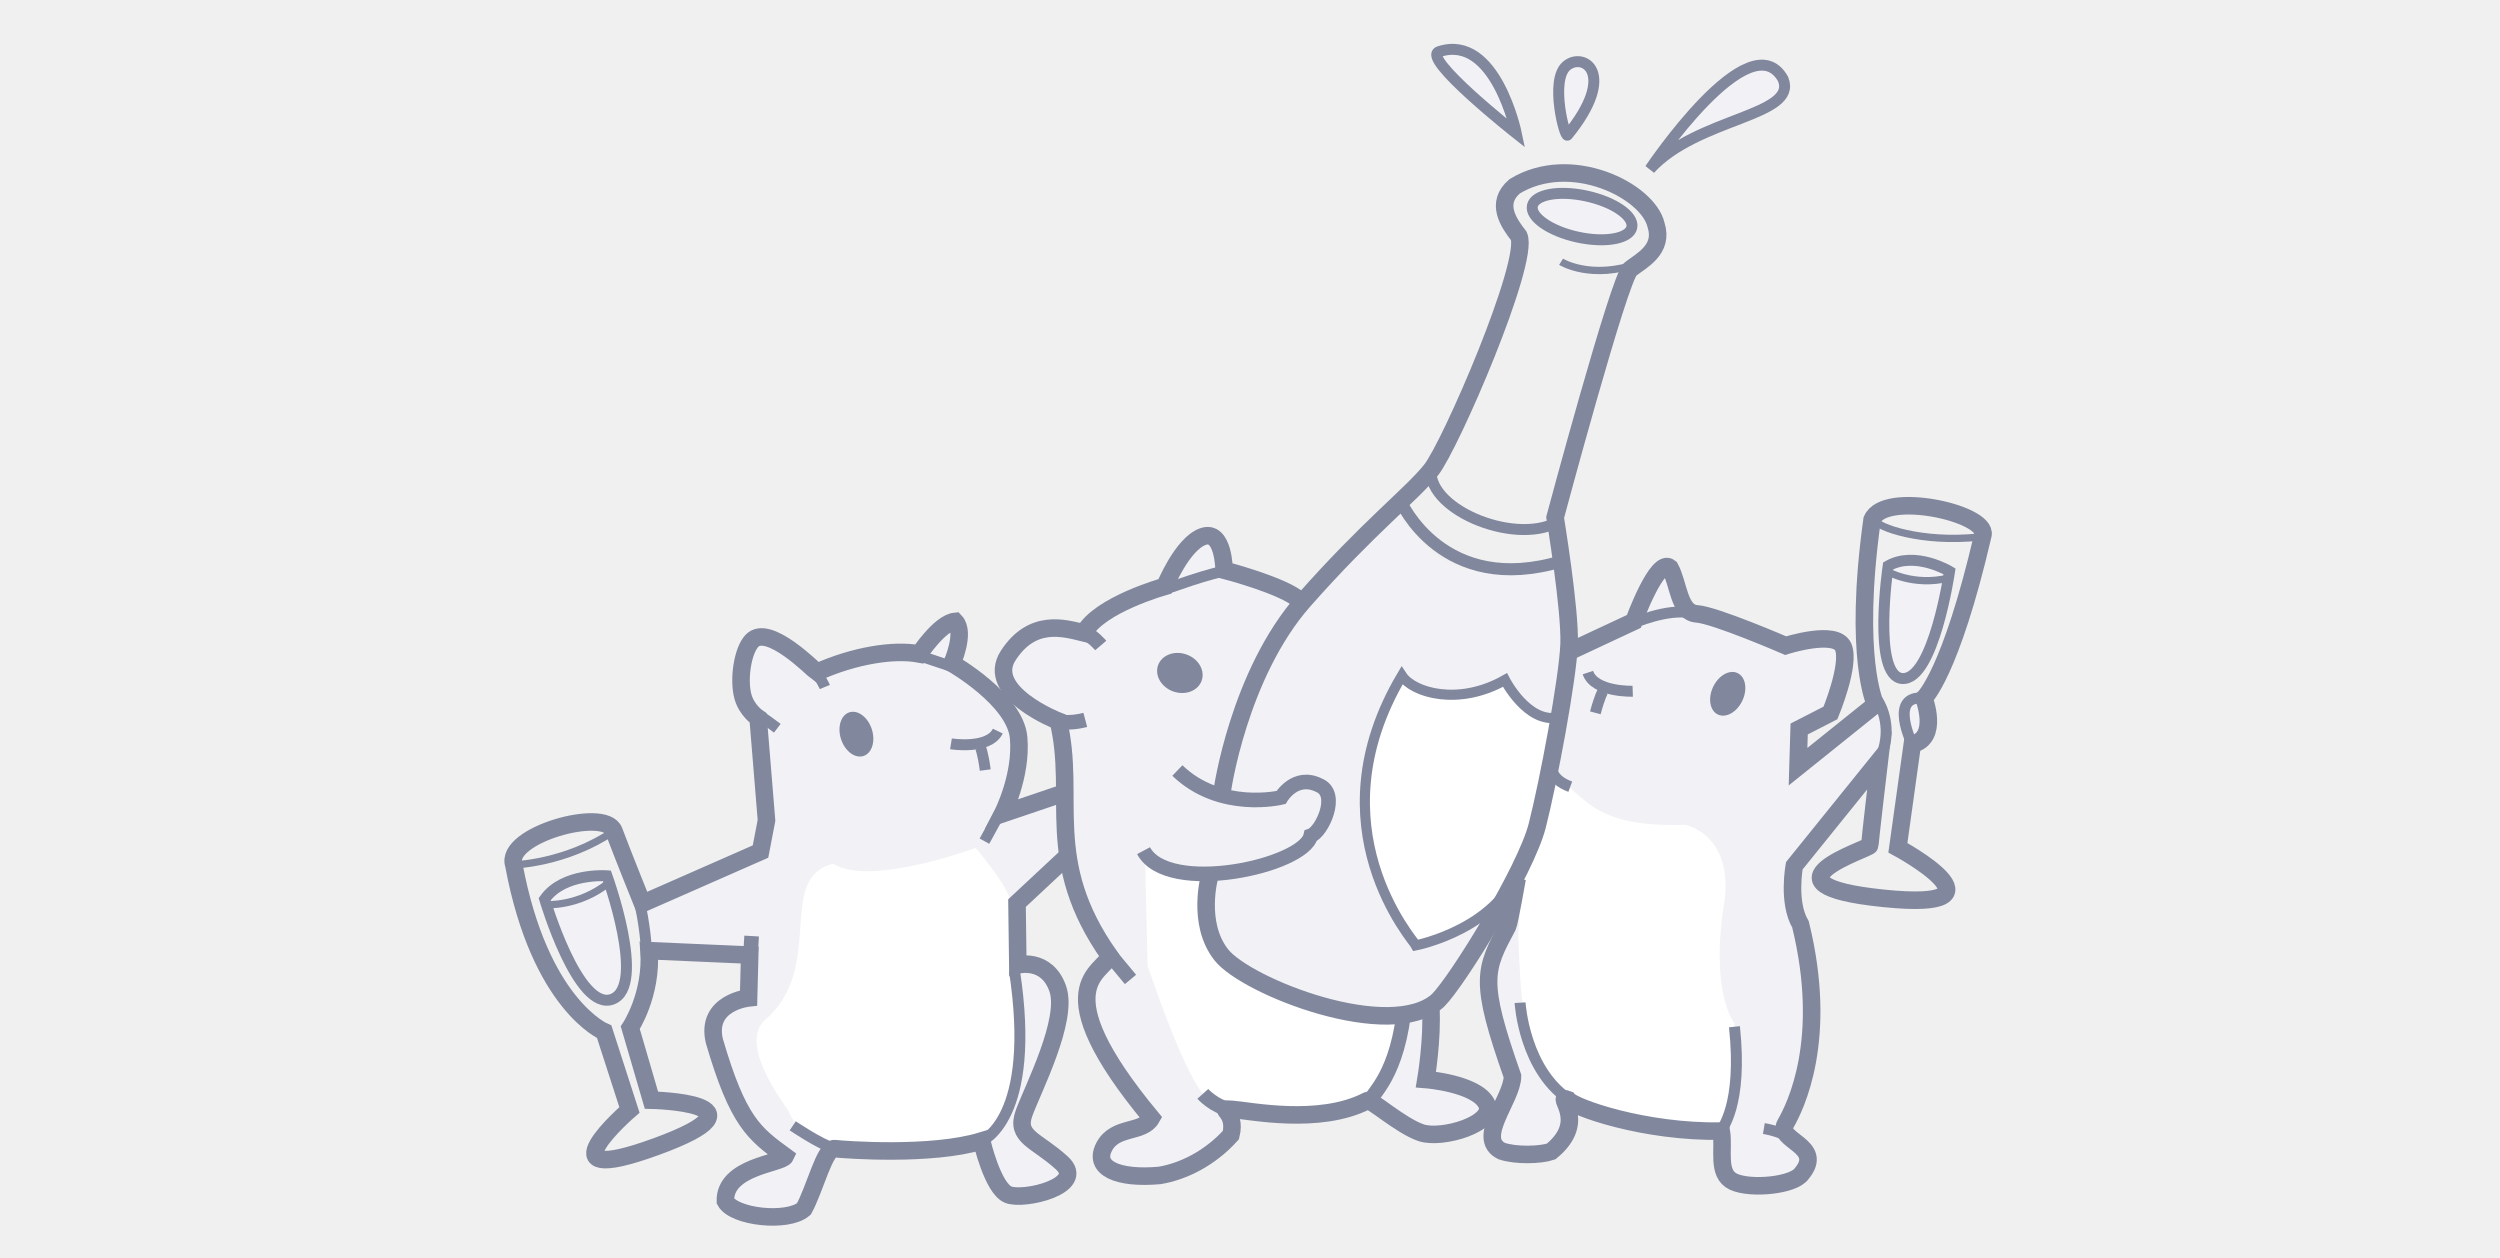
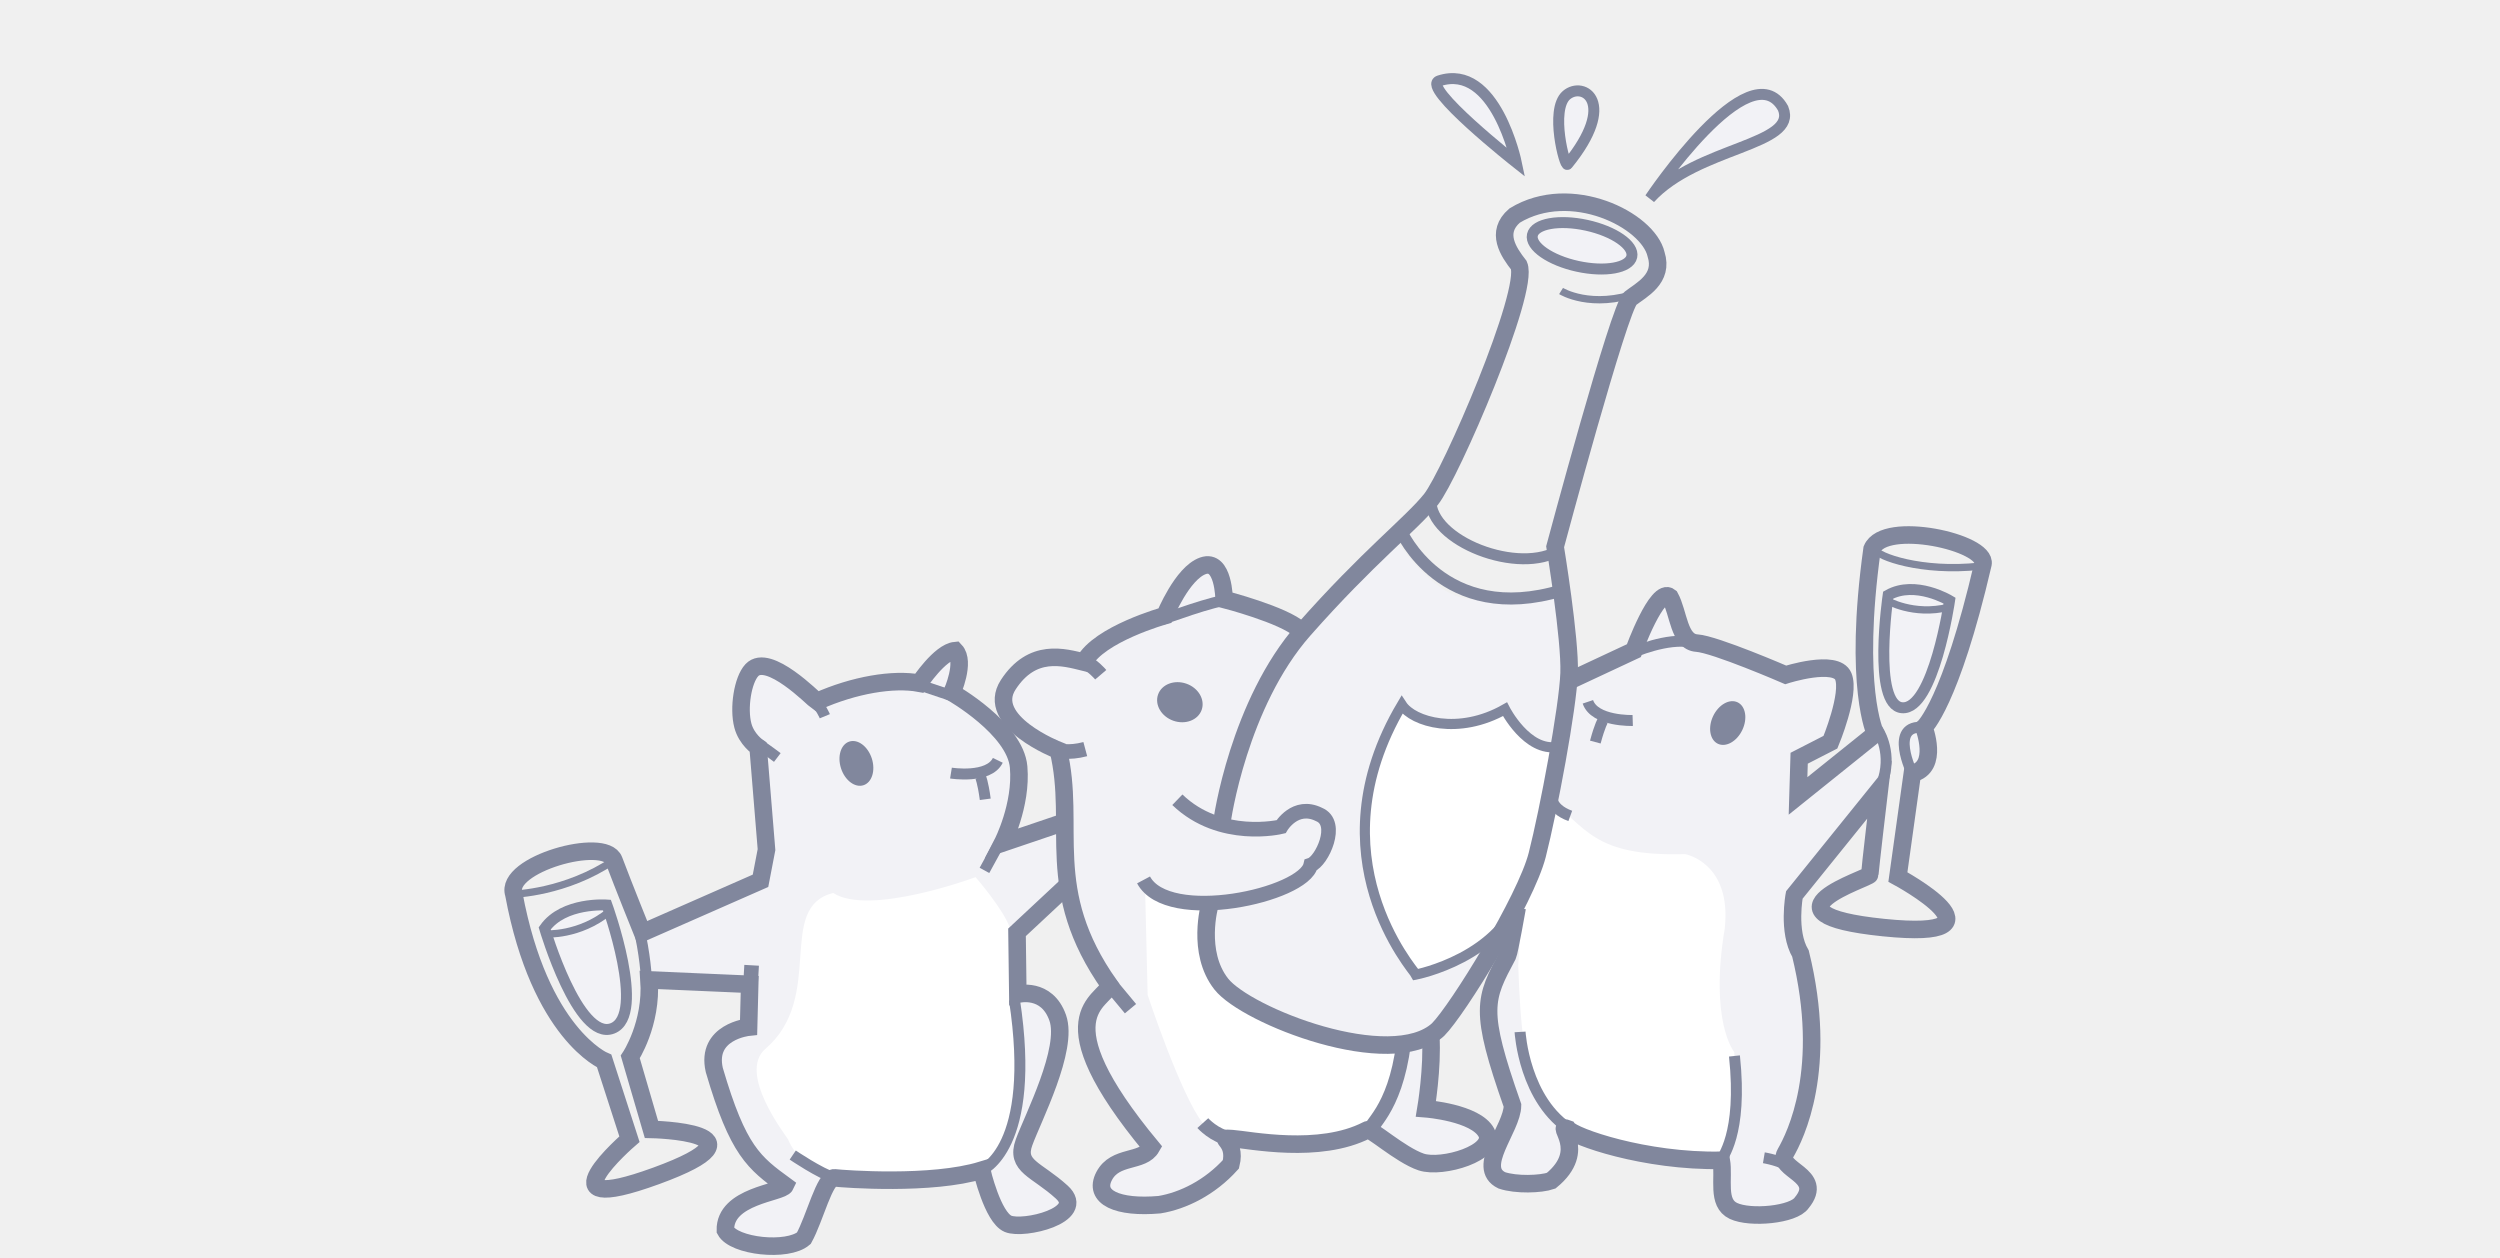
<svg xmlns="http://www.w3.org/2000/svg" width="342" height="172" viewBox="0 0 342 172">
-   <g fill="none" fill-rule="evenodd" transform="translate(70 6)">
+   <g fill="none" fill-rule="evenodd" transform="translate(70 10)">
    <path fill="#F2F2F6" d="M17.558,118.188 L33.276,111.475 L33.768,106.89 L33.711,92.224 C33.711,92.224 31.789,93.026 31.625,89.26 C31.462,85.494 31.054,81.395 33.838,81.231 C36.621,81.067 41.293,86.201 42.154,85.915 C43.301,84.098 54.484,83.238 54.484,83.238 C54.484,83.238 60.11,78.405 60.601,79.224 C61.092,80.042 60.601,84.863 60.601,84.863 C60.601,84.863 68.358,91.283 69.013,94.23 C69.668,97.178 67.674,104.553 67.674,104.553 L75.142,102.619 L75.226,92.51 C75.226,92.51 66.173,88.943 67.483,85.341 C68.793,81.739 68.806,80.857 71.426,80.857 C74.046,80.857 77.812,81.184 77.812,81.184 C77.812,81.184 83.429,75.413 88.321,74.636 C91.284,73.584 90.583,66.612 94.185,67.922 C97.787,69.232 97.809,72.033 97.809,72.033 L107.838,76.15 L120.71,63.501 C120.71,63.501 125.294,70.542 129.715,71.688 C134.136,72.834 142.978,71.852 142.978,71.852 L143.796,83.477 L152.84,79.415 C152.84,79.415 155.941,71.604 157.906,71.768 C159.871,71.932 160.869,77.599 160.869,77.599 L174.633,82.187 C174.633,82.187 181.952,80.304 182.28,82.76 C182.607,85.216 181.455,90.845 179.981,92.154 C178.508,93.464 176.126,93.725 176.126,93.725 L175.876,98.436 L186.565,90.377 C186.565,90.377 188.32,94.614 187.501,97.398 C186.683,100.181 175.302,112.678 175.302,112.678 C175.302,112.678 174.251,116.119 175.684,118.891 C180.942,135.905 174.946,148.058 173.964,148.713 C172.982,149.368 176.486,150.299 176.707,152.899 C176.927,155.5 167.327,157.682 166.508,154.735 C165.69,151.788 164.754,148.806 164.754,148.806 C157.521,147.457 158.479,149.86 144.329,144.699 C144.329,144.699 145.002,149.478 143.09,150.625 C141.179,151.772 134.037,152.726 134.201,150.434 C134.365,148.141 135.348,141.64 136.782,141.449 C129.804,125.582 138.311,119.082 137.068,115.546 C136.113,115.832 126.841,130.743 126.841,130.743 L125.117,141.82 C125.117,141.82 134.774,143.622 133.627,145.75 C132.481,147.879 124.803,149.952 124.803,149.952 C124.803,149.952 119.073,144.713 116.453,145.368 C111.739,146.993 99.216,146.037 98.07,146.037 C99.145,147.718 97.46,149.952 96.641,150.607 C95.822,151.262 92.384,155.192 89.109,155.192 C85.835,155.192 80.374,154.446 80.865,152.154 C81.356,149.862 86.981,146.678 86.981,146.678 C86.981,146.678 77.752,134.195 78.571,130.265 C79.39,126.336 81.796,124.781 81.796,124.781 L75.028,112.457 L68.479,117.697 L68.806,125.883 C68.806,125.883 74.803,124.794 75.13,130.361 C75.457,135.928 69.041,146.066 70.351,148.522 C71.661,150.978 77.655,152.675 76.181,154.639 C74.708,156.604 68.725,159.553 67.579,156.933 C66.433,154.314 64.52,150.147 64.52,150.147 L43.264,151.753 C43.264,151.753 41.463,159.285 39.335,160.104 C37.206,160.922 28.199,161.137 29.345,157.698 C30.491,154.26 36.387,153.227 36.387,153.227 C36.387,153.227 26.4,139.801 27.218,134.889 C28.037,129.977 32.5,132.107 32.5,129.979 C32.5,127.85 32.022,124.722 32.022,124.722 L18.049,124.737 L17.558,118.188 Z" />
    <path fill="#FFFFFF" d="M121.777 86.431C121.777 86.431 109.228 105.119 124.016 122.562 141.459 121.551 145.328 90.829 143.078 92.16 140.827 93.491 135.771 87.424 135.771 87.424 135.771 87.424 127.014 90.872 121.777 86.431M37.798 145.849C37.486 145.315 30.857 136.805 34.707 133.485 42.986 126.345 36.064 114.148 43.98 112.157 48.954 115.388 63.454 109.993 63.454 109.993 63.454 109.993 67.394 114.526 68.166 116.999 68.939 119.472 70.784 149.618 64.293 150.082 59.614 151.457 41.517 154.803 37.798 145.849" />
    <path fill="#FFFFFF" d="M141.801 99.286C147.057 103.064 147.777 107.218 160.525 106.841 160.525 106.841 166.93 107.991 165.945 117.024 163.81 129.835 167.259 133.941 167.259 133.941 167.259 133.941 167.259 147.245 165.124 148.723 162.989 150.202 149.462 145.542 144.482 144.423 139.502 143.303 138.556 133.824 138.188 130.328 137.859 127.207 137.695 122.116 137.695 122.116L138.188 114.232 141.801 99.286zM86.638 111.043L86.998 126.114C86.998 126.114 91.525 139.819 94.544 143.642 97.953 145.436 113.285 147.281 117.007 144.592 120.728 141.903 122.019 132.754 122.019 132.754 116.026 134.975 100.636 127.389 97.403 125.935 93.781 124.305 95.493 113.801 95.493 113.801L86.638 111.043z" />
    <path fill="#F2F2F6" d="M192.698 89.26C189.735 88.973 189.544 96.333 192.029 95.664 194.514 94.995 195.183 89.642 192.698 89.26M188.11 71.29C188.11 71.29 185.816 87.444 189.926 86.679 194.036 85.914 196.521 72.15 196.521 72.15 196.521 72.15 191.073 68.996 188.11 71.29M4.206 117.075C4.206 117.075 12.426 112.487 13.191 113.921 13.956 115.354 16.823 128.736 13.764 130.361 10.706 131.986 4.397 119.656 4.206 117.075" />
    <path stroke="#81879D" stroke-width="2.4" d="M107.838,76.151 C105.612,74.098 97.459,71.996 97.459,71.996 C97.459,71.996 97.411,66.398 94.562,67.403 C91.714,68.409 89.359,74.212 89.359,74.212 C89.359,74.212 80.311,76.73 78.3,80.584 C75.51,79.896 71.207,78.629 67.929,83.667 C64.65,88.706 74.781,92.648 74.781,92.648 C77.304,103.115 72.548,111.702 81.796,124.781 C81.045,127.072 72.416,128.744 87.516,146.938 C86.288,149.089 82.569,147.959 81.044,150.889 C79.52,153.82 82.919,155.303 88.616,154.801 C91.831,154.276 95.52,152.464 98.388,149.277 C99.226,145.926 96.229,145.598 98.575,145.765 C100.921,145.933 110.473,147.959 117.006,144.592 C117.37,144.164 121.535,147.992 124.412,148.959 C127.289,149.926 134.795,147.68 133.339,144.944 C131.882,142.209 125.067,141.679 125.067,141.679 C125.067,141.679 126.014,136.073 125.72,131.666" />
    <path stroke="#81879D" stroke-width="2" d="M91.062,99.407 C96.968,105.097 105.247,103.096 105.247,103.096 C105.247,103.096 107.179,99.803 110.442,101.42 C113.29,102.593 110.816,107.831 109.308,108.334 C108.368,112.486 89.741,116.581 86.438,110.372" />
    <path stroke="#81879D" stroke-width="2.4" d="M95.494,113.801 C95.494,113.801 93.639,120.261 97.073,124.62 C100.508,128.98 120.288,136.721 126.725,130.852 C129.406,128.171 138.74,113.033 140.291,106.963 C141.842,100.892 144.487,86.783 144.654,82.091 C144.822,77.4 142.741,64.791 142.741,64.791 C142.741,64.791 151.524,31.991 153.032,30.818 C154.54,29.645 157.621,28.155 156.551,24.786 C155.455,20.071 144.883,14.805 137.205,19.488 C134.518,21.79 136.371,24.488 137.784,26.294 C139.292,29.813 128.437,54.969 125.756,58.32 C123.075,61.672 117.202,66.124 108.35,76.164 C99.499,86.205 97.143,102.17 97.143,102.673" />
    <path stroke="#81879D" stroke-width="1.387" d="M138.236,111.649 C135.61,121.013 123.696,123.324 123.696,123.324 C123.386,122.704 109.485,107.164 121.777,86.431 C123.303,88.779 129.555,90.616 135.88,87.019 C135.88,87.019 138.894,92.924 143.078,92.161" />
    <path stroke="#81879D" stroke-width="1.5" d="M125.756,58.321 C125.486,63.983 137.888,68.835 143.481,65.168" />
    <path stroke="#81879D" d="M143.554,29.81 C143.554,29.81 147.672,32.376 154.236,29.989" />
    <path stroke="#81879D" stroke-width="2" d="M74.781,92.648 C74.781,92.648 76.133,93.103 78.467,92.48" />
    <path fill="#81879D" d="M94.388,87.114 C93.894,88.513 92.159,89.177 90.512,88.596 C88.865,88.015 87.93,86.41 88.424,85.01 C88.917,83.611 90.653,82.948 92.3,83.528 C93.947,84.109 94.882,85.715 94.388,87.114" />
    <path fill="#F2F2F6" d="M153.23,25.11 C152.892,26.661 149.572,27.255 145.819,26.436 C142.064,25.617 139.294,23.695 139.632,22.144 C139.97,20.593 143.29,19.999 147.043,20.818 C150.798,21.637 153.567,23.559 153.23,25.11" />
    <path stroke="#81879D" stroke-width="1.5" d="M153.23,25.11 C152.892,26.661 149.572,27.255 145.819,26.436 C142.064,25.617 139.294,23.695 139.632,22.144 C139.97,20.593 143.29,19.999 147.043,20.818 C150.798,21.637 153.567,23.559 153.23,25.11 Z" />
    <path fill="#F2F2F6" d="M155.717,17.136 C155.717,17.136 169.397,-3.298 173.926,4.817 C176.002,9.913 162.179,10.043 155.717,17.136" />
    <path stroke="#81879D" stroke-width="1.5" d="M155.717,17.136 C155.717,17.136 169.397,-3.298 173.926,4.817 C176.002,9.913 162.179,10.043 155.717,17.136 Z" />
    <path fill="#F2F2F6" d="M126.874,1.06 C124.314,1.896 137.434,12.25 137.434,12.25 C137.434,12.25 134.597,-1.462 126.874,1.06" />
    <path stroke="#81879D" stroke-width="1.5" d="M126.874,1.06 C124.314,1.896 137.434,12.25 137.434,12.25 C137.434,12.25 134.597,-1.462 126.874,1.06 Z" />
    <path fill="#F2F2F6" d="M144.437,12.483 C144.078,12.924 141.999,5.01 144.279,3.026 C146.56,1.043 151.372,3.972 144.437,12.483" />
    <path stroke="#81879D" stroke-width="1.5" d="M144.437,12.483 C144.078,12.924 141.999,5.01 144.279,3.026 C146.56,1.043 151.372,3.972 144.437,12.483 Z" />
    <path stroke="#81879D" stroke-width="2" d="M117.486 144.864C117.056 143.91 120.796 142.252 122.019 132.754M94.544 143.642C94.544 143.642 96.151 145.435 98.273 145.754M84.65 127.988L80.971 123.559M80.582 82.303C80.582 82.303 79.335 80.838 78.3 80.583" />
    <path stroke="#81879D" stroke-width="1.5" d="M88.942,74.775 C88.942,74.775 96.48,72.004 98.004,72.118" />
    <path stroke="#81879D" stroke-width="2.4" d="M75.81 111.306L69.127 117.543 69.238 126.008C69.238 126.008 73.192 124.969 74.696 129.239 76.2 133.508 71.291 142.97 70.09 146.274 68.889 149.578 71.802 149.931 75.256 153.085 78.71 156.239 70.018 158.309 67.902 157.418 65.786 156.527 64.293 150.081 64.293 150.081 57.432 152.183 45.524 151.283 44.172 151.133 42.821 150.982 41.469 156.689 39.967 159.392 37.724 161.317 30.391 160.509 29.232 158.308 29.124 153.55 36.945 153.186 37.414 152.184 33.159 149.073 30.967 147.493 27.714 136.374 26.512 131.119 32.407 130.511 32.407 130.511L32.558 124.654 18.789 124.053C19.218 130.103 16.221 134.59 16.221 134.59L19.116 144.503C19.116 144.503 36.223 144.852 19.785 150.851 3.347 156.85 16.109 145.839 16.109 145.839L12.656 135.146C12.656 135.146 3.857 131.471.293 112.313-1.059 108.258 12.749 104.391 13.984 107.684 15.218 110.977 17.888 117.595 17.888 117.595L34.038 110.493 34.858 106.23 33.711 92.224C33.711 92.224 32.131 91.17 31.625 89.259 30.994 86.874 31.604 83.009 32.855 81.675 35.107 79.272 41.316 85.656 41.766 85.956 46.851 83.683 52.221 82.801 55.761 83.46 55.761 83.46 58.558 79.209 60.662 79.005 62.122 80.546 60.238 84.755 60.238 84.755 60.238 84.755 68.899 89.677 69.35 94.933 69.8 100.189 67.146 105.329 67.146 105.329L75.142 102.618M144.589 83.183L153.507 79.013C153.507 79.013 156.691 70.23 158.448 71.657 159.656 73.853 159.65 77.817 162.124 77.976 164.597 78.135 174.281 82.325 174.281 82.325 174.281 82.325 181.175 80.111 182.165 82.527 183.153 84.942 180.407 91.53 180.407 91.53L176.125 93.726 175.97 98.884 186.565 90.377C186.565 90.377 183.476 84.012 186.101 65.097 187.791 61.083 201.864 64.187 201.268 67.156 196.828 86.264 193.194 89.518 193.194 89.518 193.194 89.518 195.321 94.975 191.607 95.812L189.631 109.975C189.631 109.975 205.88 118.759 187.654 116.892 169.428 115.026 185.787 110.148 185.787 109.646 185.787 109.144 187.105 98.008 187.105 98.008L175.464 112.433C175.464 112.433 174.514 117.443 176.308 120.461 180.188 136.216 175.609 145.402 174.258 147.744 172.909 150.086 179.659 150.699 176.475 154.541 175.376 156.188 169.428 156.747 167.123 155.649 164.816 154.551 165.885 151.239 165.476 148.732 154.984 148.934 145.22 145.476 144.482 144.423 142.56 143.663 147.395 147.29 142.196 151.522 140.793 152.015 137.404 152.132 135.445 151.47 131.821 149.713 136.876 144.388 136.911 141.235 132.281 128.065 133.047 126.705 136.256 120.683 136.475 120.244 137.548 114.173 137.548 114.173" />
    <path fill="#81879D" d="M48.126,97.418 C46.964,97.796 45.589,96.764 45.053,95.115 C44.518,93.466 45.026,91.825 46.187,91.447 C47.349,91.07 48.725,92.1 49.26,93.749 C49.795,95.398 49.288,97.041 48.126,97.418" />
    <path stroke="#81879D" stroke-width="1.5" d="M60.092 95.757C60.092 95.757 65.251 96.59 66.501 94.014M64.132 96.263C64.132 96.263 64.458 96.928 64.783 99.344" />
    <path fill="#81879D" d="M165.008,91.748 C166.112,92.271 167.608,91.426 168.351,89.859 C169.094,88.293 168.802,86.598 167.698,86.075 C166.595,85.552 165.098,86.397 164.355,87.964 C163.612,89.53 163.904,91.225 165.008,91.748" />
    <path stroke="#81879D" stroke-width="1.5" d="M153.355 88.562C153.355 88.562 148.132 88.725 147.222 86.009M149.283 88.544C149.283 88.544 148.874 89.162 148.241 91.516M38.449 148.011C38.449 148.011 42.17 150.543 44.173 151.133M64.293 150.082C64.293 150.082 71.886 147.169 68.774 126.762M64.672 109.071L67.122 104.597" />
    <path stroke="#81879D" stroke-width="2" d="M32.822,122.052 L32.558,126.654" />
    <path stroke="#81879D" stroke-width="1.5" d="M17.352 116.818C18.23 120.331 18.45 123.955 18.45 123.955M4.514 117.001C4.514 117.001 9.074 132.506 13.787 130.682 18.499 128.858 13.027 113.809 13.027 113.809 13.027 113.809 7.098 113.353 4.514 117.001z" />
    <path stroke="#81879D" d="M4.666 117.761C4.666 117.761 9.226 118.065 13.331 114.721M.293 112.314C.293 112.314 7.379 112.15 13.984 107.684" />
    <path stroke="#81879D" stroke-width="1.5" d="M188.3,71.413 C188.3,71.413 186.076,86.514 190.216,86.82 C194.512,87.137 196.701,72.161 196.701,72.161 C196.701,72.161 192.008,69.324 188.3,71.413 Z" />
    <path stroke="#81879D" d="M188.097 72.132C188.097 72.132 191.727 74.275 196.558 73.075M186.524 65.169C186.742 66.102 192.869 68.329 200.794 67.46" />
    <path stroke="#81879D" stroke-width="1.5" d="M33.616 91.672C33.616 91.672 35.115 92.694 36.338 93.626M41.452 85.949C42.304 86.695 42.836 87.981 42.836 87.981M55.618 83.65L60.667 85.333M153.306 79.29C153.306 79.29 158.13 77.164 161.371 77.859M137.945 131.167C137.945 131.167 138.492 140.675 145.034 144.651M165.475 148.732C165.475 148.385 168.431 145.335 167.273 134.456M171.296 148.382C171.296 148.382 173.884 148.818 174.653 149.65M186.82 89.762C186.82 89.762 188.816 92.535 187.675 96.501M191.606 95.812C191.606 95.812 188.25 88.973 193.194 89.518" />
    <path stroke="#81879D" stroke-width="1.651" d="M121.637,62.601 C121.637,62.601 127.337,75.695 143.643,70.769" />
    <path stroke="#81879D" stroke-width="1.5" d="M142.297,98.632 C142.297,98.632 141.813,100.517 144.814,101.62" />
  </g>
</svg>
